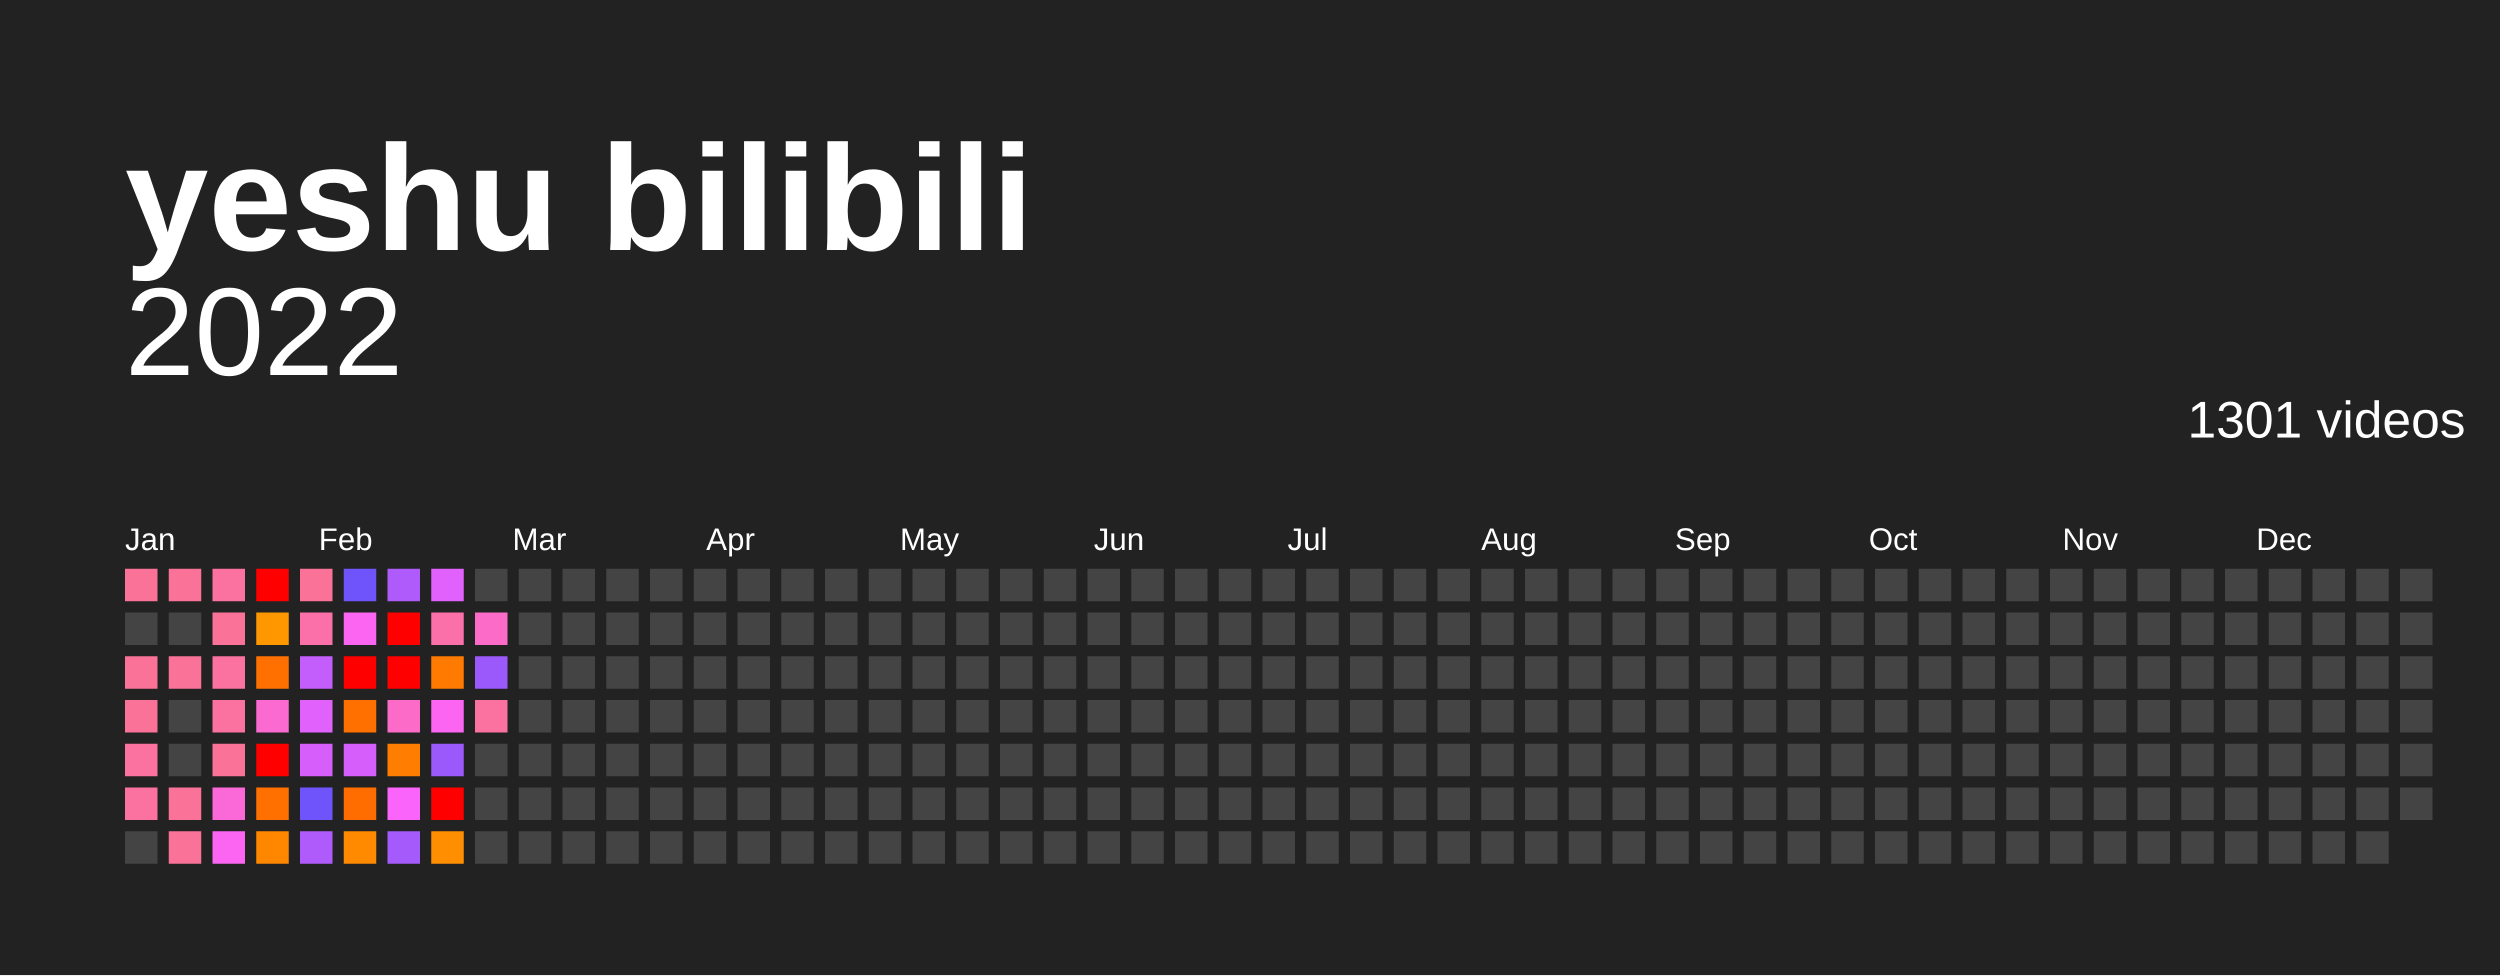
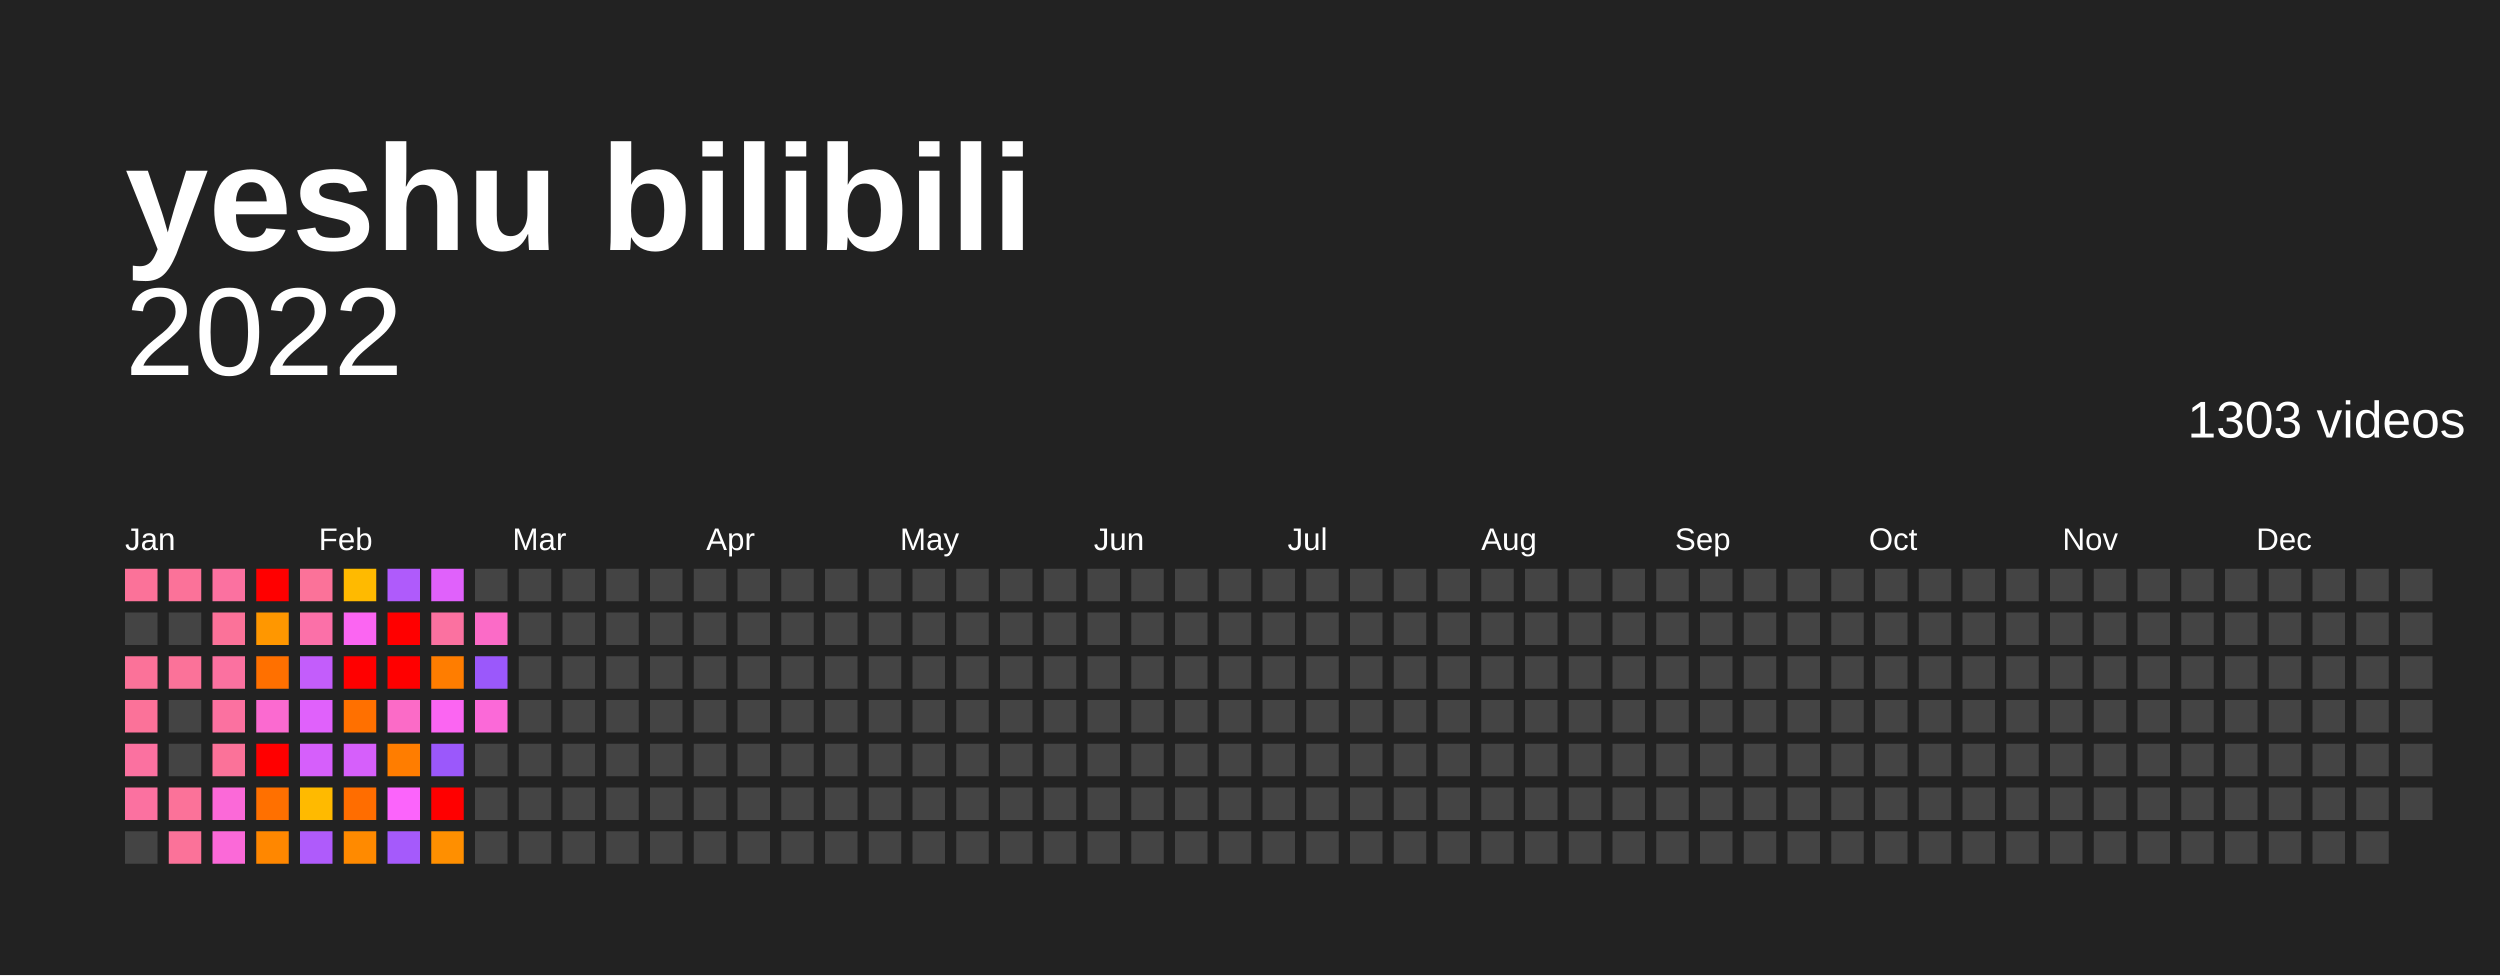
<svg xmlns="http://www.w3.org/2000/svg" baseProfile="full" height="78mm" version="1.1" viewBox="0,0,200,78" width="200mm">
  <defs />
  <rect fill="#222222" height="78" width="200" x="0" y="0" />
  <text fill="#FFFFFF" style="font-size:12px; font-family:Arial; font-weight:bold;" x="10" y="20">yeshu bilibili</text>
  <text alignment-baseline="hanging" fill="#FFFFFF" style="font-size:10.0px; font-family:Arial;" x="10" y="30">2022</text>
-   <text alignment-baseline="hanging" fill="#FFFFFF" style="font-size:4.125px; font-family:Arial;" x="175" y="35">1301 videos</text>
+   <text alignment-baseline="hanging" fill="#FFFFFF" style="font-size:4.125px; font-family:Arial;" x="175" y="35">1303 videos</text>
  <text fill="#FFFFFF" style="font-size:2.5px; font-family:Arial" x="10.0" y="44">Jan</text>
  <text fill="#FFFFFF" style="font-size:2.5px; font-family:Arial" x="25.5" y="44">Feb</text>
  <text fill="#FFFFFF" style="font-size:2.5px; font-family:Arial" x="41.0" y="44">Mar</text>
  <text fill="#FFFFFF" style="font-size:2.5px; font-family:Arial" x="56.5" y="44">Apr</text>
  <text fill="#FFFFFF" style="font-size:2.5px; font-family:Arial" x="72.0" y="44">May</text>
  <text fill="#FFFFFF" style="font-size:2.5px; font-family:Arial" x="87.5" y="44">Jun</text>
  <text fill="#FFFFFF" style="font-size:2.5px; font-family:Arial" x="103.0" y="44">Jul</text>
  <text fill="#FFFFFF" style="font-size:2.5px; font-family:Arial" x="118.5" y="44">Aug</text>
  <text fill="#FFFFFF" style="font-size:2.5px; font-family:Arial" x="134.0" y="44">Sep</text>
  <text fill="#FFFFFF" style="font-size:2.5px; font-family:Arial" x="149.5" y="44">Oct</text>
  <text fill="#FFFFFF" style="font-size:2.5px; font-family:Arial" x="165.0" y="44">Nov</text>
  <text fill="#FFFFFF" style="font-size:2.5px; font-family:Arial" x="180.5" y="44">Dec</text>
  <rect fill="#fb7299" height="2.6" width="2.6" x="10.0" y="45.5" />
  <rect fill="#444444" height="2.6" width="2.6" x="10.0" y="49.0" />
  <rect fill="#fb7299" height="2.6" width="2.6" x="10.0" y="52.5" />
  <rect fill="#fb7299" height="2.6" width="2.6" x="10.0" y="56.0" />
  <rect fill="#fb71a0" height="2.6" width="2.6" x="10.0" y="59.5" />
  <rect fill="#fb71a0" height="2.6" width="2.6" x="10.0" y="63.0" />
  <rect fill="#444444" height="2.6" width="2.6" x="10.0" y="66.5" />
  <rect fill="#fb7299" height="2.6" width="2.6" x="13.5" y="45.5" />
  <rect fill="#444444" height="2.6" width="2.6" x="13.5" y="49.0" />
  <rect fill="#fb7299" height="2.6" width="2.6" x="13.5" y="52.5" />
  <rect fill="#444444" height="2.6" width="2.6" x="13.5" y="56.0" />
  <rect fill="#444444" height="2.6" width="2.6" x="13.5" y="59.5" />
  <rect fill="#fb7299" height="2.6" width="2.6" x="13.5" y="63.0" />
  <rect fill="#fb7299" height="2.6" width="2.6" x="13.5" y="66.5" />
  <rect fill="#fb71a0" height="2.6" width="2.6" x="17.0" y="45.5" />
  <rect fill="#fb7299" height="2.6" width="2.6" x="17.0" y="49.0" />
  <rect fill="#fb71a0" height="2.6" width="2.6" x="17.0" y="52.5" />
  <rect fill="#fb71a0" height="2.6" width="2.6" x="17.0" y="56.0" />
  <rect fill="#fb7299" height="2.6" width="2.6" x="17.0" y="59.5" />
  <rect fill="#fb69d8" height="2.6" width="2.6" x="17.0" y="63.0" />
-   <rect fill="#fb65f2" height="2.6" width="2.6" x="17.0" y="66.5" />
+   <rect fill="#fb69d8" height="2.6" width="2.6" x="17.0" y="66.5" />
  <rect fill="red" height="2.6" width="2.6" x="20.5" y="45.5" />
  <rect fill="#ff9700" height="2.6" width="2.6" x="20.5" y="49.0" />
  <rect fill="#ff7000" height="2.6" width="2.6" x="20.5" y="52.5" />
  <rect fill="#fb6ad0" height="2.6" width="2.6" x="20.5" y="56.0" />
  <rect fill="red" height="2.6" width="2.6" x="20.5" y="59.5" />
  <rect fill="#ff7000" height="2.6" width="2.6" x="20.5" y="63.0" />
  <rect fill="#ff8700" height="2.6" width="2.6" x="20.5" y="66.5" />
  <rect fill="#fb7299" height="2.6" width="2.6" x="24.0" y="45.5" />
  <rect fill="#fb70a8" height="2.6" width="2.6" x="24.0" y="49.0" />
  <rect fill="#c35dfb" height="2.6" width="2.6" x="24.0" y="52.5" />
  <rect fill="#e061fb" height="2.6" width="2.6" x="24.0" y="56.0" />
  <rect fill="#d65ffb" height="2.6" width="2.6" x="24.0" y="59.5" />
-   <rect fill="#7054fb" height="2.6" width="2.6" x="24.0" y="63.0" />
+   <rect fill="#ffba00" height="2.6" width="2.6" x="24.0" y="63.0" />
  <rect fill="#af5bfb" height="2.6" width="2.6" x="24.0" y="66.5" />
-   <rect fill="#7054fb" height="2.6" width="2.6" x="27.5" y="45.5" />
+   <rect fill="#ffba00" height="2.6" width="2.6" x="27.5" y="45.5" />
  <rect fill="#fb65f2" height="2.6" width="2.6" x="27.5" y="49.0" />
  <rect fill="red" height="2.6" width="2.6" x="27.5" y="52.5" />
  <rect fill="#ff7000" height="2.6" width="2.6" x="27.5" y="56.0" />
  <rect fill="#d65ffb" height="2.6" width="2.6" x="27.5" y="59.5" />
  <rect fill="#ff6d00" height="2.6" width="2.6" x="27.5" y="63.0" />
  <rect fill="#ff8a00" height="2.6" width="2.6" x="27.5" y="66.5" />
  <rect fill="#af5bfb" height="2.6" width="2.6" x="31.0" y="45.5" />
  <rect fill="red" height="2.6" width="2.6" x="31.0" y="49.0" />
  <rect fill="red" height="2.6" width="2.6" x="31.0" y="52.5" />
  <rect fill="#fb6bc7" height="2.6" width="2.6" x="31.0" y="56.0" />
  <rect fill="#ff7d00" height="2.6" width="2.6" x="31.0" y="59.5" />
  <rect fill="#fb64fb" height="2.6" width="2.6" x="31.0" y="63.0" />
  <rect fill="#a55afb" height="2.6" width="2.6" x="31.0" y="66.5" />
  <rect fill="#e061fb" height="2.6" width="2.6" x="34.5" y="45.5" />
-   <rect fill="#fb70a8" height="2.6" width="2.6" x="34.5" y="49.0" />
-   <rect fill="#ff7a00" height="2.6" width="2.6" x="34.5" y="52.5" />
+   <rect fill="#fb71a0" height="2.6" width="2.6" x="34.5" y="49.0" />
+   <rect fill="#ff7d00" height="2.6" width="2.6" x="34.5" y="52.5" />
  <rect fill="#fb65f2" height="2.6" width="2.6" x="34.5" y="56.0" />
  <rect fill="#9b58fb" height="2.6" width="2.6" x="34.5" y="59.5" />
  <rect fill="red" height="2.6" width="2.6" x="34.5" y="63.0" />
  <rect fill="#ff8f00" height="2.6" width="2.6" x="34.5" y="66.5" />
  <rect fill="#444444" height="2.6" width="2.6" x="38.0" y="45.5" />
  <rect fill="#fb6bc7" height="2.6" width="2.6" x="38.0" y="49.0" />
  <rect fill="#9b58fb" height="2.6" width="2.6" x="38.0" y="52.5" />
-   <rect fill="#fb71a0" height="2.6" width="2.6" x="38.0" y="56.0" />
+   <rect fill="#fb69d8" height="2.6" width="2.6" x="38.0" y="56.0" />
  <rect fill="#444444" height="2.6" width="2.6" x="38.0" y="59.5" />
  <rect fill="#444444" height="2.6" width="2.6" x="38.0" y="63.0" />
  <rect fill="#444444" height="2.6" width="2.6" x="38.0" y="66.5" />
  <rect fill="#444444" height="2.6" width="2.6" x="41.5" y="45.5" />
  <rect fill="#444444" height="2.6" width="2.6" x="41.5" y="49.0" />
  <rect fill="#444444" height="2.6" width="2.6" x="41.5" y="52.5" />
  <rect fill="#444444" height="2.6" width="2.6" x="41.5" y="56.0" />
  <rect fill="#444444" height="2.6" width="2.6" x="41.5" y="59.5" />
  <rect fill="#444444" height="2.6" width="2.6" x="41.5" y="63.0" />
  <rect fill="#444444" height="2.6" width="2.6" x="41.5" y="66.5" />
  <rect fill="#444444" height="2.6" width="2.6" x="45.0" y="45.5" />
  <rect fill="#444444" height="2.6" width="2.6" x="45.0" y="49.0" />
  <rect fill="#444444" height="2.6" width="2.6" x="45.0" y="52.5" />
  <rect fill="#444444" height="2.6" width="2.6" x="45.0" y="56.0" />
  <rect fill="#444444" height="2.6" width="2.6" x="45.0" y="59.5" />
  <rect fill="#444444" height="2.6" width="2.6" x="45.0" y="63.0" />
  <rect fill="#444444" height="2.6" width="2.6" x="45.0" y="66.5" />
  <rect fill="#444444" height="2.6" width="2.6" x="48.5" y="45.5" />
  <rect fill="#444444" height="2.6" width="2.6" x="48.5" y="49.0" />
  <rect fill="#444444" height="2.6" width="2.6" x="48.5" y="52.5" />
  <rect fill="#444444" height="2.6" width="2.6" x="48.5" y="56.0" />
  <rect fill="#444444" height="2.6" width="2.6" x="48.5" y="59.5" />
  <rect fill="#444444" height="2.6" width="2.6" x="48.5" y="63.0" />
  <rect fill="#444444" height="2.6" width="2.6" x="48.5" y="66.5" />
  <rect fill="#444444" height="2.6" width="2.6" x="52.0" y="45.5" />
  <rect fill="#444444" height="2.6" width="2.6" x="52.0" y="49.0" />
  <rect fill="#444444" height="2.6" width="2.6" x="52.0" y="52.5" />
  <rect fill="#444444" height="2.6" width="2.6" x="52.0" y="56.0" />
  <rect fill="#444444" height="2.6" width="2.6" x="52.0" y="59.5" />
  <rect fill="#444444" height="2.6" width="2.6" x="52.0" y="63.0" />
  <rect fill="#444444" height="2.6" width="2.6" x="52.0" y="66.5" />
  <rect fill="#444444" height="2.6" width="2.6" x="55.5" y="45.5" />
  <rect fill="#444444" height="2.6" width="2.6" x="55.5" y="49.0" />
  <rect fill="#444444" height="2.6" width="2.6" x="55.5" y="52.5" />
  <rect fill="#444444" height="2.6" width="2.6" x="55.5" y="56.0" />
  <rect fill="#444444" height="2.6" width="2.6" x="55.5" y="59.5" />
  <rect fill="#444444" height="2.6" width="2.6" x="55.5" y="63.0" />
  <rect fill="#444444" height="2.6" width="2.6" x="55.5" y="66.5" />
  <rect fill="#444444" height="2.6" width="2.6" x="59.0" y="45.5" />
  <rect fill="#444444" height="2.6" width="2.6" x="59.0" y="49.0" />
  <rect fill="#444444" height="2.6" width="2.6" x="59.0" y="52.5" />
  <rect fill="#444444" height="2.6" width="2.6" x="59.0" y="56.0" />
  <rect fill="#444444" height="2.6" width="2.6" x="59.0" y="59.5" />
  <rect fill="#444444" height="2.6" width="2.6" x="59.0" y="63.0" />
  <rect fill="#444444" height="2.6" width="2.6" x="59.0" y="66.5" />
  <rect fill="#444444" height="2.6" width="2.6" x="62.5" y="45.5" />
  <rect fill="#444444" height="2.6" width="2.6" x="62.5" y="49.0" />
  <rect fill="#444444" height="2.6" width="2.6" x="62.5" y="52.5" />
  <rect fill="#444444" height="2.6" width="2.6" x="62.5" y="56.0" />
  <rect fill="#444444" height="2.6" width="2.6" x="62.5" y="59.5" />
  <rect fill="#444444" height="2.6" width="2.6" x="62.5" y="63.0" />
  <rect fill="#444444" height="2.6" width="2.6" x="62.5" y="66.5" />
  <rect fill="#444444" height="2.6" width="2.6" x="66.0" y="45.5" />
  <rect fill="#444444" height="2.6" width="2.6" x="66.0" y="49.0" />
  <rect fill="#444444" height="2.6" width="2.6" x="66.0" y="52.5" />
  <rect fill="#444444" height="2.6" width="2.6" x="66.0" y="56.0" />
  <rect fill="#444444" height="2.6" width="2.6" x="66.0" y="59.5" />
  <rect fill="#444444" height="2.6" width="2.6" x="66.0" y="63.0" />
  <rect fill="#444444" height="2.6" width="2.6" x="66.0" y="66.5" />
  <rect fill="#444444" height="2.6" width="2.6" x="69.5" y="45.5" />
  <rect fill="#444444" height="2.6" width="2.6" x="69.5" y="49.0" />
  <rect fill="#444444" height="2.6" width="2.6" x="69.5" y="52.5" />
  <rect fill="#444444" height="2.6" width="2.6" x="69.5" y="56.0" />
  <rect fill="#444444" height="2.6" width="2.6" x="69.5" y="59.5" />
  <rect fill="#444444" height="2.6" width="2.6" x="69.5" y="63.0" />
  <rect fill="#444444" height="2.6" width="2.6" x="69.5" y="66.5" />
  <rect fill="#444444" height="2.6" width="2.6" x="73.0" y="45.5" />
  <rect fill="#444444" height="2.6" width="2.6" x="73.0" y="49.0" />
  <rect fill="#444444" height="2.6" width="2.6" x="73.0" y="52.5" />
  <rect fill="#444444" height="2.6" width="2.6" x="73.0" y="56.0" />
  <rect fill="#444444" height="2.6" width="2.6" x="73.0" y="59.5" />
  <rect fill="#444444" height="2.6" width="2.6" x="73.0" y="63.0" />
  <rect fill="#444444" height="2.6" width="2.6" x="73.0" y="66.5" />
  <rect fill="#444444" height="2.6" width="2.6" x="76.5" y="45.5" />
  <rect fill="#444444" height="2.6" width="2.6" x="76.5" y="49.0" />
  <rect fill="#444444" height="2.6" width="2.6" x="76.5" y="52.5" />
  <rect fill="#444444" height="2.6" width="2.6" x="76.5" y="56.0" />
  <rect fill="#444444" height="2.6" width="2.6" x="76.5" y="59.5" />
  <rect fill="#444444" height="2.6" width="2.6" x="76.5" y="63.0" />
  <rect fill="#444444" height="2.6" width="2.6" x="76.5" y="66.5" />
  <rect fill="#444444" height="2.6" width="2.6" x="80.0" y="45.5" />
  <rect fill="#444444" height="2.6" width="2.6" x="80.0" y="49.0" />
  <rect fill="#444444" height="2.6" width="2.6" x="80.0" y="52.5" />
  <rect fill="#444444" height="2.6" width="2.6" x="80.0" y="56.0" />
  <rect fill="#444444" height="2.6" width="2.6" x="80.0" y="59.5" />
  <rect fill="#444444" height="2.6" width="2.6" x="80.0" y="63.0" />
  <rect fill="#444444" height="2.6" width="2.6" x="80.0" y="66.5" />
  <rect fill="#444444" height="2.6" width="2.6" x="83.5" y="45.5" />
  <rect fill="#444444" height="2.6" width="2.6" x="83.5" y="49.0" />
  <rect fill="#444444" height="2.6" width="2.6" x="83.5" y="52.5" />
  <rect fill="#444444" height="2.6" width="2.6" x="83.5" y="56.0" />
  <rect fill="#444444" height="2.6" width="2.6" x="83.5" y="59.5" />
  <rect fill="#444444" height="2.6" width="2.6" x="83.5" y="63.0" />
  <rect fill="#444444" height="2.6" width="2.6" x="83.5" y="66.5" />
  <rect fill="#444444" height="2.6" width="2.6" x="87.0" y="45.5" />
  <rect fill="#444444" height="2.6" width="2.6" x="87.0" y="49.0" />
  <rect fill="#444444" height="2.6" width="2.6" x="87.0" y="52.5" />
  <rect fill="#444444" height="2.6" width="2.6" x="87.0" y="56.0" />
  <rect fill="#444444" height="2.6" width="2.6" x="87.0" y="59.5" />
  <rect fill="#444444" height="2.6" width="2.6" x="87.0" y="63.0" />
  <rect fill="#444444" height="2.6" width="2.6" x="87.0" y="66.5" />
  <rect fill="#444444" height="2.6" width="2.6" x="90.5" y="45.5" />
  <rect fill="#444444" height="2.6" width="2.6" x="90.5" y="49.0" />
  <rect fill="#444444" height="2.6" width="2.6" x="90.5" y="52.5" />
  <rect fill="#444444" height="2.6" width="2.6" x="90.5" y="56.0" />
  <rect fill="#444444" height="2.6" width="2.6" x="90.5" y="59.5" />
  <rect fill="#444444" height="2.6" width="2.6" x="90.5" y="63.0" />
  <rect fill="#444444" height="2.6" width="2.6" x="90.5" y="66.5" />
  <rect fill="#444444" height="2.6" width="2.6" x="94.0" y="45.5" />
  <rect fill="#444444" height="2.6" width="2.6" x="94.0" y="49.0" />
  <rect fill="#444444" height="2.6" width="2.6" x="94.0" y="52.5" />
  <rect fill="#444444" height="2.6" width="2.6" x="94.0" y="56.0" />
  <rect fill="#444444" height="2.6" width="2.6" x="94.0" y="59.5" />
  <rect fill="#444444" height="2.6" width="2.6" x="94.0" y="63.0" />
  <rect fill="#444444" height="2.6" width="2.6" x="94.0" y="66.5" />
  <rect fill="#444444" height="2.6" width="2.6" x="97.5" y="45.5" />
  <rect fill="#444444" height="2.6" width="2.6" x="97.5" y="49.0" />
  <rect fill="#444444" height="2.6" width="2.6" x="97.5" y="52.5" />
  <rect fill="#444444" height="2.6" width="2.6" x="97.5" y="56.0" />
  <rect fill="#444444" height="2.6" width="2.6" x="97.5" y="59.5" />
  <rect fill="#444444" height="2.6" width="2.6" x="97.5" y="63.0" />
  <rect fill="#444444" height="2.6" width="2.6" x="97.5" y="66.5" />
  <rect fill="#444444" height="2.6" width="2.6" x="101.0" y="45.5" />
  <rect fill="#444444" height="2.6" width="2.6" x="101.0" y="49.0" />
  <rect fill="#444444" height="2.6" width="2.6" x="101.0" y="52.5" />
  <rect fill="#444444" height="2.6" width="2.6" x="101.0" y="56.0" />
  <rect fill="#444444" height="2.6" width="2.6" x="101.0" y="59.5" />
  <rect fill="#444444" height="2.6" width="2.6" x="101.0" y="63.0" />
  <rect fill="#444444" height="2.6" width="2.6" x="101.0" y="66.5" />
  <rect fill="#444444" height="2.6" width="2.6" x="104.5" y="45.5" />
  <rect fill="#444444" height="2.6" width="2.6" x="104.5" y="49.0" />
  <rect fill="#444444" height="2.6" width="2.6" x="104.5" y="52.5" />
  <rect fill="#444444" height="2.6" width="2.6" x="104.5" y="56.0" />
  <rect fill="#444444" height="2.6" width="2.6" x="104.5" y="59.5" />
  <rect fill="#444444" height="2.6" width="2.6" x="104.5" y="63.0" />
  <rect fill="#444444" height="2.6" width="2.6" x="104.5" y="66.5" />
  <rect fill="#444444" height="2.6" width="2.6" x="108.0" y="45.5" />
  <rect fill="#444444" height="2.6" width="2.6" x="108.0" y="49.0" />
  <rect fill="#444444" height="2.6" width="2.6" x="108.0" y="52.5" />
  <rect fill="#444444" height="2.6" width="2.6" x="108.0" y="56.0" />
  <rect fill="#444444" height="2.6" width="2.6" x="108.0" y="59.5" />
  <rect fill="#444444" height="2.6" width="2.6" x="108.0" y="63.0" />
  <rect fill="#444444" height="2.6" width="2.6" x="108.0" y="66.5" />
  <rect fill="#444444" height="2.6" width="2.6" x="111.5" y="45.5" />
  <rect fill="#444444" height="2.6" width="2.6" x="111.5" y="49.0" />
  <rect fill="#444444" height="2.6" width="2.6" x="111.5" y="52.5" />
  <rect fill="#444444" height="2.6" width="2.6" x="111.5" y="56.0" />
  <rect fill="#444444" height="2.6" width="2.6" x="111.5" y="59.5" />
  <rect fill="#444444" height="2.6" width="2.6" x="111.5" y="63.0" />
  <rect fill="#444444" height="2.6" width="2.6" x="111.5" y="66.5" />
  <rect fill="#444444" height="2.6" width="2.6" x="115.0" y="45.5" />
  <rect fill="#444444" height="2.6" width="2.6" x="115.0" y="49.0" />
  <rect fill="#444444" height="2.6" width="2.6" x="115.0" y="52.5" />
  <rect fill="#444444" height="2.6" width="2.6" x="115.0" y="56.0" />
  <rect fill="#444444" height="2.6" width="2.6" x="115.0" y="59.5" />
  <rect fill="#444444" height="2.6" width="2.6" x="115.0" y="63.0" />
  <rect fill="#444444" height="2.6" width="2.6" x="115.0" y="66.5" />
  <rect fill="#444444" height="2.6" width="2.6" x="118.5" y="45.5" />
  <rect fill="#444444" height="2.6" width="2.6" x="118.5" y="49.0" />
  <rect fill="#444444" height="2.6" width="2.6" x="118.5" y="52.5" />
  <rect fill="#444444" height="2.6" width="2.6" x="118.5" y="56.0" />
  <rect fill="#444444" height="2.6" width="2.6" x="118.5" y="59.5" />
  <rect fill="#444444" height="2.6" width="2.6" x="118.5" y="63.0" />
  <rect fill="#444444" height="2.6" width="2.6" x="118.5" y="66.5" />
  <rect fill="#444444" height="2.6" width="2.6" x="122.0" y="45.5" />
  <rect fill="#444444" height="2.6" width="2.6" x="122.0" y="49.0" />
  <rect fill="#444444" height="2.6" width="2.6" x="122.0" y="52.5" />
  <rect fill="#444444" height="2.6" width="2.6" x="122.0" y="56.0" />
  <rect fill="#444444" height="2.6" width="2.6" x="122.0" y="59.5" />
  <rect fill="#444444" height="2.6" width="2.6" x="122.0" y="63.0" />
  <rect fill="#444444" height="2.6" width="2.6" x="122.0" y="66.5" />
  <rect fill="#444444" height="2.6" width="2.6" x="125.5" y="45.5" />
  <rect fill="#444444" height="2.6" width="2.6" x="125.5" y="49.0" />
  <rect fill="#444444" height="2.6" width="2.6" x="125.5" y="52.5" />
  <rect fill="#444444" height="2.6" width="2.6" x="125.5" y="56.0" />
  <rect fill="#444444" height="2.6" width="2.6" x="125.5" y="59.5" />
  <rect fill="#444444" height="2.6" width="2.6" x="125.5" y="63.0" />
  <rect fill="#444444" height="2.6" width="2.6" x="125.5" y="66.5" />
  <rect fill="#444444" height="2.6" width="2.6" x="129.0" y="45.5" />
  <rect fill="#444444" height="2.6" width="2.6" x="129.0" y="49.0" />
  <rect fill="#444444" height="2.6" width="2.6" x="129.0" y="52.5" />
  <rect fill="#444444" height="2.6" width="2.6" x="129.0" y="56.0" />
  <rect fill="#444444" height="2.6" width="2.6" x="129.0" y="59.5" />
  <rect fill="#444444" height="2.6" width="2.6" x="129.0" y="63.0" />
  <rect fill="#444444" height="2.6" width="2.6" x="129.0" y="66.5" />
  <rect fill="#444444" height="2.6" width="2.6" x="132.5" y="45.5" />
  <rect fill="#444444" height="2.6" width="2.6" x="132.5" y="49.0" />
  <rect fill="#444444" height="2.6" width="2.6" x="132.5" y="52.5" />
  <rect fill="#444444" height="2.6" width="2.6" x="132.5" y="56.0" />
  <rect fill="#444444" height="2.6" width="2.6" x="132.5" y="59.5" />
  <rect fill="#444444" height="2.6" width="2.6" x="132.5" y="63.0" />
  <rect fill="#444444" height="2.6" width="2.6" x="132.5" y="66.5" />
  <rect fill="#444444" height="2.6" width="2.6" x="136.0" y="45.5" />
  <rect fill="#444444" height="2.6" width="2.6" x="136.0" y="49.0" />
  <rect fill="#444444" height="2.6" width="2.6" x="136.0" y="52.5" />
  <rect fill="#444444" height="2.6" width="2.6" x="136.0" y="56.0" />
  <rect fill="#444444" height="2.6" width="2.6" x="136.0" y="59.5" />
  <rect fill="#444444" height="2.6" width="2.6" x="136.0" y="63.0" />
  <rect fill="#444444" height="2.6" width="2.6" x="136.0" y="66.5" />
  <rect fill="#444444" height="2.6" width="2.6" x="139.5" y="45.5" />
  <rect fill="#444444" height="2.6" width="2.6" x="139.5" y="49.0" />
  <rect fill="#444444" height="2.6" width="2.6" x="139.5" y="52.5" />
  <rect fill="#444444" height="2.6" width="2.6" x="139.5" y="56.0" />
  <rect fill="#444444" height="2.6" width="2.6" x="139.5" y="59.5" />
  <rect fill="#444444" height="2.6" width="2.6" x="139.5" y="63.0" />
  <rect fill="#444444" height="2.6" width="2.6" x="139.5" y="66.5" />
  <rect fill="#444444" height="2.6" width="2.6" x="143.0" y="45.5" />
  <rect fill="#444444" height="2.6" width="2.6" x="143.0" y="49.0" />
  <rect fill="#444444" height="2.6" width="2.6" x="143.0" y="52.5" />
  <rect fill="#444444" height="2.6" width="2.6" x="143.0" y="56.0" />
  <rect fill="#444444" height="2.6" width="2.6" x="143.0" y="59.5" />
  <rect fill="#444444" height="2.6" width="2.6" x="143.0" y="63.0" />
  <rect fill="#444444" height="2.6" width="2.6" x="143.0" y="66.5" />
  <rect fill="#444444" height="2.6" width="2.6" x="146.5" y="45.5" />
  <rect fill="#444444" height="2.6" width="2.6" x="146.5" y="49.0" />
  <rect fill="#444444" height="2.6" width="2.6" x="146.5" y="52.5" />
  <rect fill="#444444" height="2.6" width="2.6" x="146.5" y="56.0" />
  <rect fill="#444444" height="2.6" width="2.6" x="146.5" y="59.5" />
  <rect fill="#444444" height="2.6" width="2.6" x="146.5" y="63.0" />
  <rect fill="#444444" height="2.6" width="2.6" x="146.5" y="66.5" />
  <rect fill="#444444" height="2.6" width="2.6" x="150.0" y="45.5" />
  <rect fill="#444444" height="2.6" width="2.6" x="150.0" y="49.0" />
  <rect fill="#444444" height="2.6" width="2.6" x="150.0" y="52.5" />
  <rect fill="#444444" height="2.6" width="2.6" x="150.0" y="56.0" />
  <rect fill="#444444" height="2.6" width="2.6" x="150.0" y="59.5" />
  <rect fill="#444444" height="2.6" width="2.6" x="150.0" y="63.0" />
  <rect fill="#444444" height="2.6" width="2.6" x="150.0" y="66.5" />
  <rect fill="#444444" height="2.6" width="2.6" x="153.5" y="45.5" />
  <rect fill="#444444" height="2.6" width="2.6" x="153.5" y="49.0" />
  <rect fill="#444444" height="2.6" width="2.6" x="153.5" y="52.5" />
  <rect fill="#444444" height="2.6" width="2.6" x="153.5" y="56.0" />
  <rect fill="#444444" height="2.6" width="2.6" x="153.5" y="59.5" />
  <rect fill="#444444" height="2.6" width="2.6" x="153.5" y="63.0" />
  <rect fill="#444444" height="2.6" width="2.6" x="153.5" y="66.5" />
  <rect fill="#444444" height="2.6" width="2.6" x="157.0" y="45.5" />
  <rect fill="#444444" height="2.6" width="2.6" x="157.0" y="49.0" />
  <rect fill="#444444" height="2.6" width="2.6" x="157.0" y="52.5" />
  <rect fill="#444444" height="2.6" width="2.6" x="157.0" y="56.0" />
  <rect fill="#444444" height="2.6" width="2.6" x="157.0" y="59.5" />
  <rect fill="#444444" height="2.6" width="2.6" x="157.0" y="63.0" />
  <rect fill="#444444" height="2.6" width="2.6" x="157.0" y="66.5" />
  <rect fill="#444444" height="2.6" width="2.6" x="160.5" y="45.5" />
  <rect fill="#444444" height="2.6" width="2.6" x="160.5" y="49.0" />
  <rect fill="#444444" height="2.6" width="2.6" x="160.5" y="52.5" />
  <rect fill="#444444" height="2.6" width="2.6" x="160.5" y="56.0" />
  <rect fill="#444444" height="2.6" width="2.6" x="160.5" y="59.5" />
  <rect fill="#444444" height="2.6" width="2.6" x="160.5" y="63.0" />
  <rect fill="#444444" height="2.6" width="2.6" x="160.5" y="66.5" />
  <rect fill="#444444" height="2.6" width="2.6" x="164.0" y="45.5" />
  <rect fill="#444444" height="2.6" width="2.6" x="164.0" y="49.0" />
  <rect fill="#444444" height="2.6" width="2.6" x="164.0" y="52.5" />
  <rect fill="#444444" height="2.6" width="2.6" x="164.0" y="56.0" />
  <rect fill="#444444" height="2.6" width="2.6" x="164.0" y="59.5" />
  <rect fill="#444444" height="2.6" width="2.6" x="164.0" y="63.0" />
  <rect fill="#444444" height="2.6" width="2.6" x="164.0" y="66.5" />
  <rect fill="#444444" height="2.6" width="2.6" x="167.5" y="45.5" />
  <rect fill="#444444" height="2.6" width="2.6" x="167.5" y="49.0" />
  <rect fill="#444444" height="2.6" width="2.6" x="167.5" y="52.5" />
  <rect fill="#444444" height="2.6" width="2.6" x="167.5" y="56.0" />
  <rect fill="#444444" height="2.6" width="2.6" x="167.5" y="59.5" />
  <rect fill="#444444" height="2.6" width="2.6" x="167.5" y="63.0" />
  <rect fill="#444444" height="2.6" width="2.6" x="167.5" y="66.5" />
  <rect fill="#444444" height="2.6" width="2.6" x="171.0" y="45.5" />
  <rect fill="#444444" height="2.6" width="2.6" x="171.0" y="49.0" />
  <rect fill="#444444" height="2.6" width="2.6" x="171.0" y="52.5" />
  <rect fill="#444444" height="2.6" width="2.6" x="171.0" y="56.0" />
  <rect fill="#444444" height="2.6" width="2.6" x="171.0" y="59.5" />
  <rect fill="#444444" height="2.6" width="2.6" x="171.0" y="63.0" />
  <rect fill="#444444" height="2.6" width="2.6" x="171.0" y="66.5" />
  <rect fill="#444444" height="2.6" width="2.6" x="174.5" y="45.5" />
  <rect fill="#444444" height="2.6" width="2.6" x="174.5" y="49.0" />
  <rect fill="#444444" height="2.6" width="2.6" x="174.5" y="52.5" />
  <rect fill="#444444" height="2.6" width="2.6" x="174.5" y="56.0" />
  <rect fill="#444444" height="2.6" width="2.6" x="174.5" y="59.5" />
  <rect fill="#444444" height="2.6" width="2.6" x="174.5" y="63.0" />
  <rect fill="#444444" height="2.6" width="2.6" x="174.5" y="66.5" />
  <rect fill="#444444" height="2.6" width="2.6" x="178.0" y="45.5" />
  <rect fill="#444444" height="2.6" width="2.6" x="178.0" y="49.0" />
  <rect fill="#444444" height="2.6" width="2.6" x="178.0" y="52.5" />
  <rect fill="#444444" height="2.6" width="2.6" x="178.0" y="56.0" />
  <rect fill="#444444" height="2.6" width="2.6" x="178.0" y="59.5" />
  <rect fill="#444444" height="2.6" width="2.6" x="178.0" y="63.0" />
  <rect fill="#444444" height="2.6" width="2.6" x="178.0" y="66.5" />
  <rect fill="#444444" height="2.6" width="2.6" x="181.5" y="45.5" />
  <rect fill="#444444" height="2.6" width="2.6" x="181.5" y="49.0" />
  <rect fill="#444444" height="2.6" width="2.6" x="181.5" y="52.5" />
  <rect fill="#444444" height="2.6" width="2.6" x="181.5" y="56.0" />
  <rect fill="#444444" height="2.6" width="2.6" x="181.5" y="59.5" />
  <rect fill="#444444" height="2.6" width="2.6" x="181.5" y="63.0" />
  <rect fill="#444444" height="2.6" width="2.6" x="181.5" y="66.5" />
  <rect fill="#444444" height="2.6" width="2.6" x="185.0" y="45.5" />
  <rect fill="#444444" height="2.6" width="2.6" x="185.0" y="49.0" />
  <rect fill="#444444" height="2.6" width="2.6" x="185.0" y="52.5" />
  <rect fill="#444444" height="2.6" width="2.6" x="185.0" y="56.0" />
  <rect fill="#444444" height="2.6" width="2.6" x="185.0" y="59.5" />
  <rect fill="#444444" height="2.6" width="2.6" x="185.0" y="63.0" />
  <rect fill="#444444" height="2.6" width="2.6" x="185.0" y="66.5" />
  <rect fill="#444444" height="2.6" width="2.6" x="188.5" y="45.5" />
  <rect fill="#444444" height="2.6" width="2.6" x="188.5" y="49.0" />
  <rect fill="#444444" height="2.6" width="2.6" x="188.5" y="52.5" />
  <rect fill="#444444" height="2.6" width="2.6" x="188.5" y="56.0" />
  <rect fill="#444444" height="2.6" width="2.6" x="188.5" y="59.5" />
  <rect fill="#444444" height="2.6" width="2.6" x="188.5" y="63.0" />
  <rect fill="#444444" height="2.6" width="2.6" x="188.5" y="66.5" />
  <rect fill="#444444" height="2.6" width="2.6" x="192.0" y="45.5" />
  <rect fill="#444444" height="2.6" width="2.6" x="192.0" y="49.0" />
  <rect fill="#444444" height="2.6" width="2.6" x="192.0" y="52.5" />
  <rect fill="#444444" height="2.6" width="2.6" x="192.0" y="56.0" />
  <rect fill="#444444" height="2.6" width="2.6" x="192.0" y="59.5" />
  <rect fill="#444444" height="2.6" width="2.6" x="192.0" y="63.0" />
</svg>
